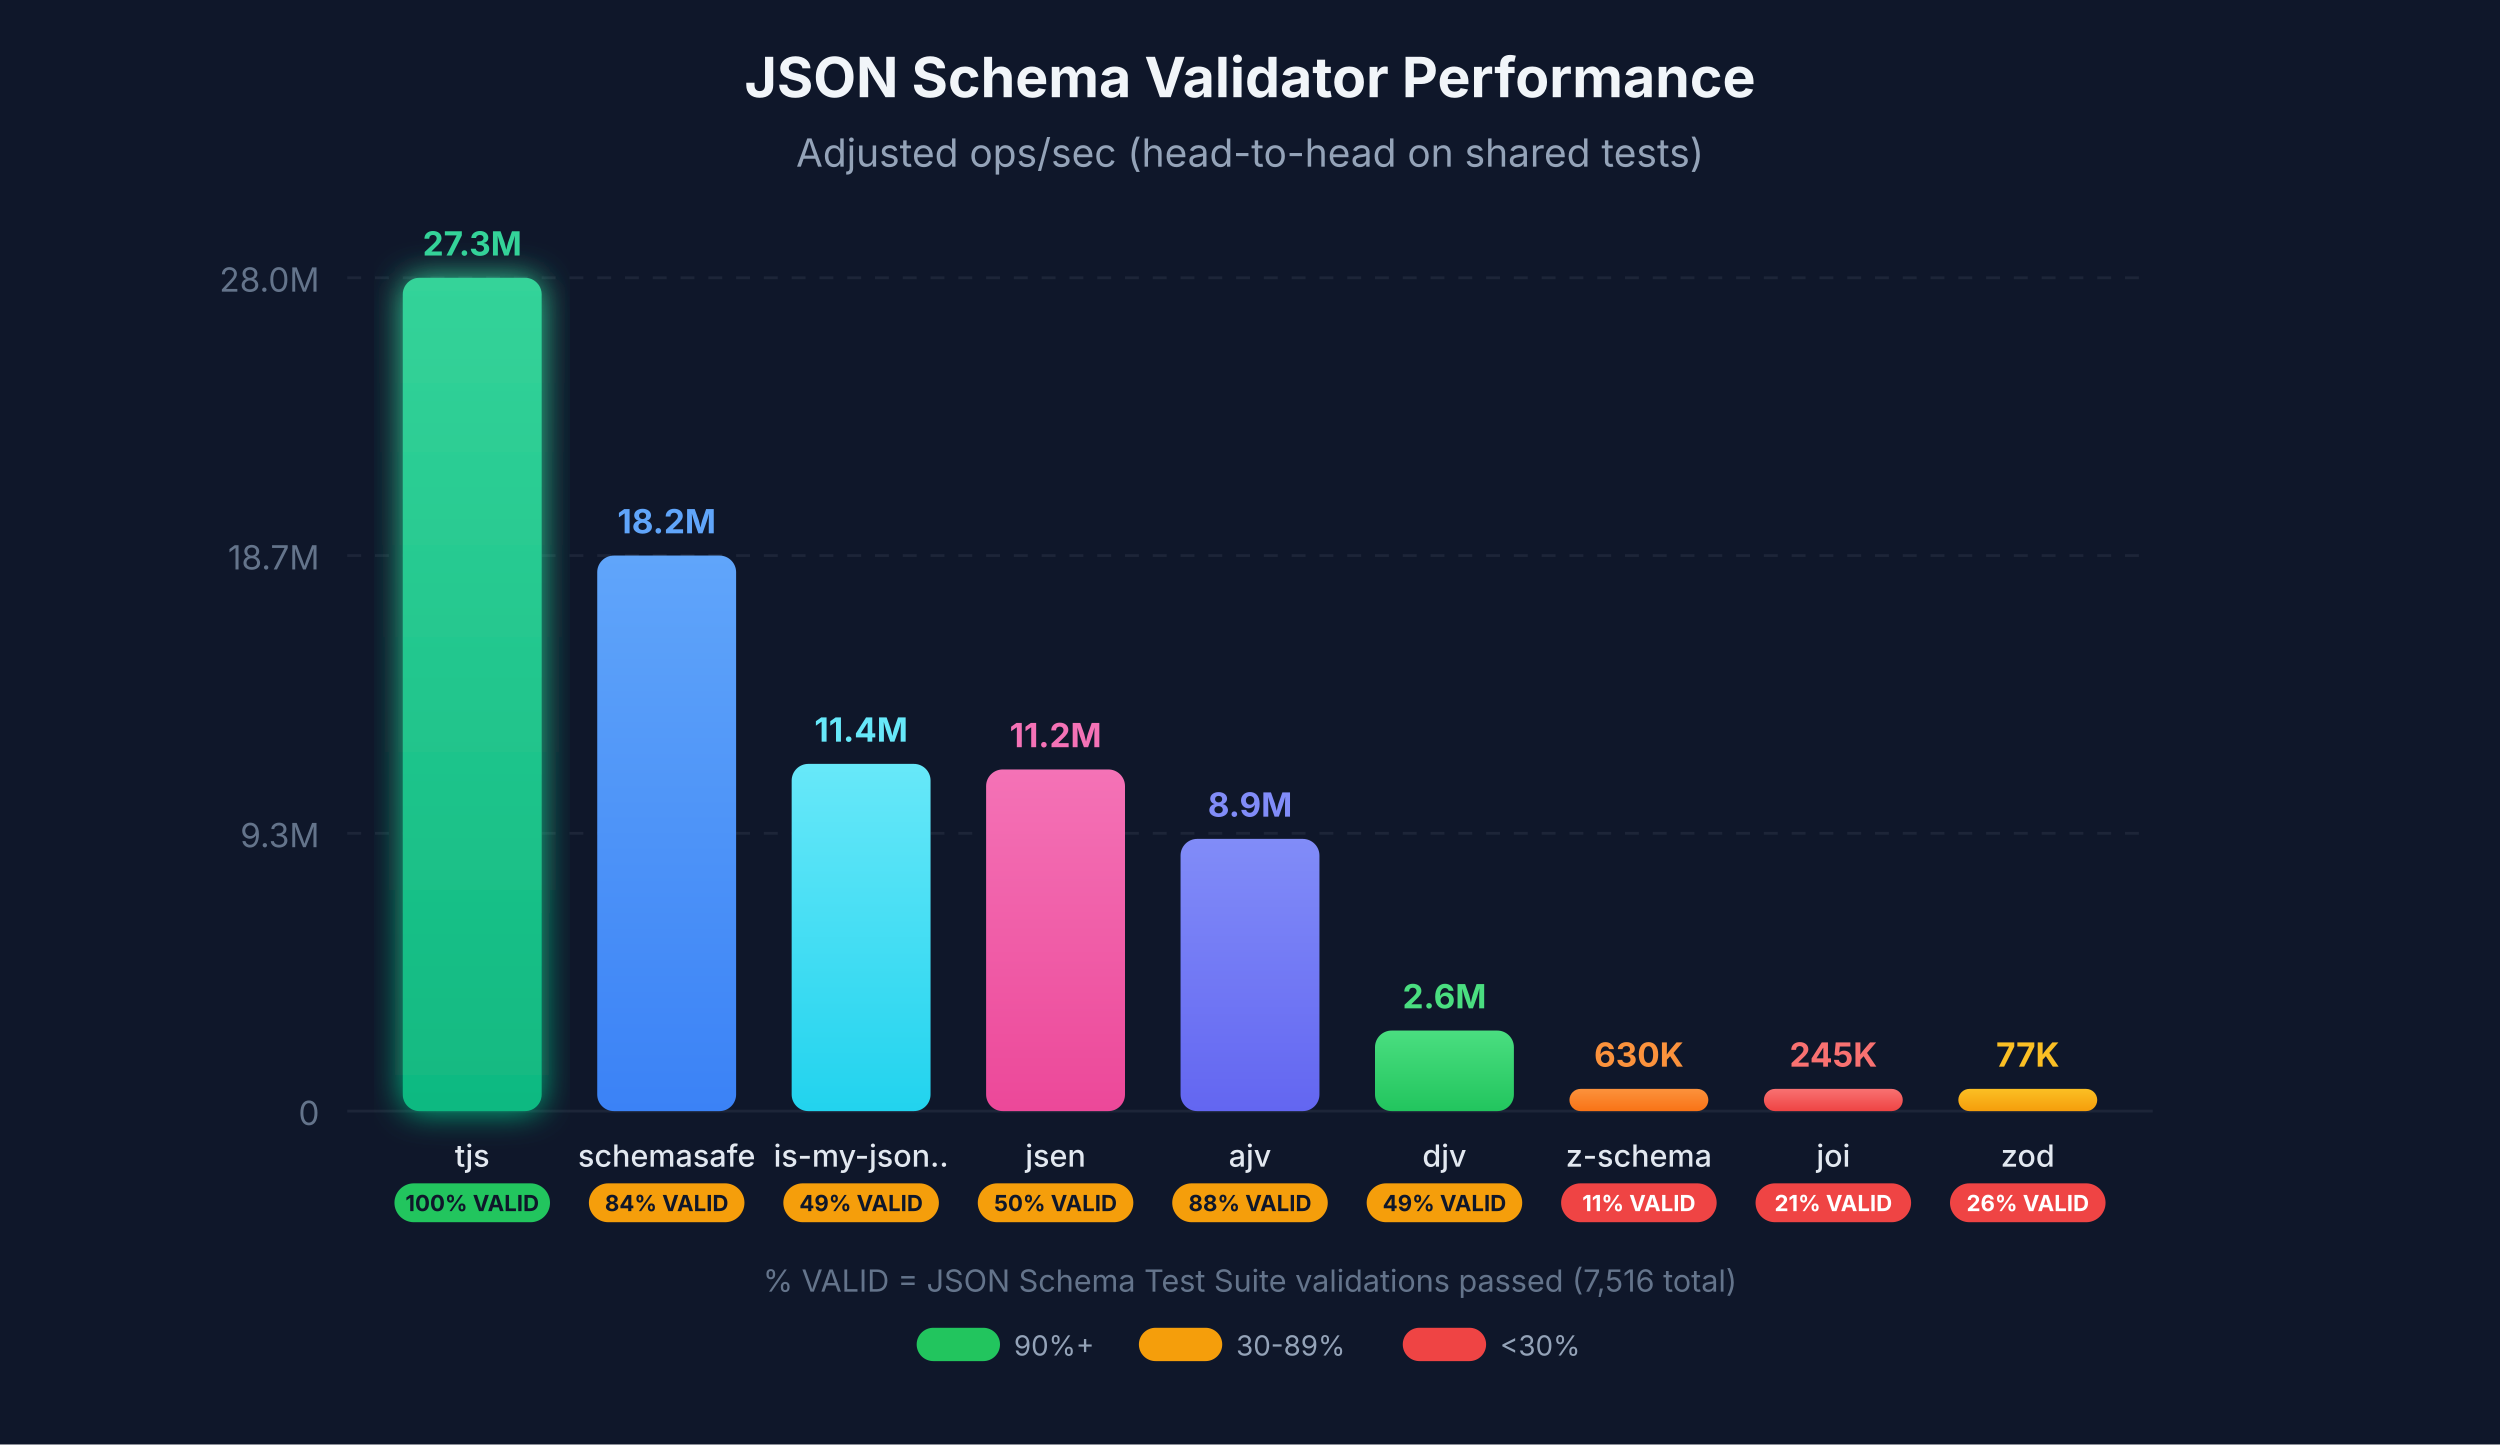
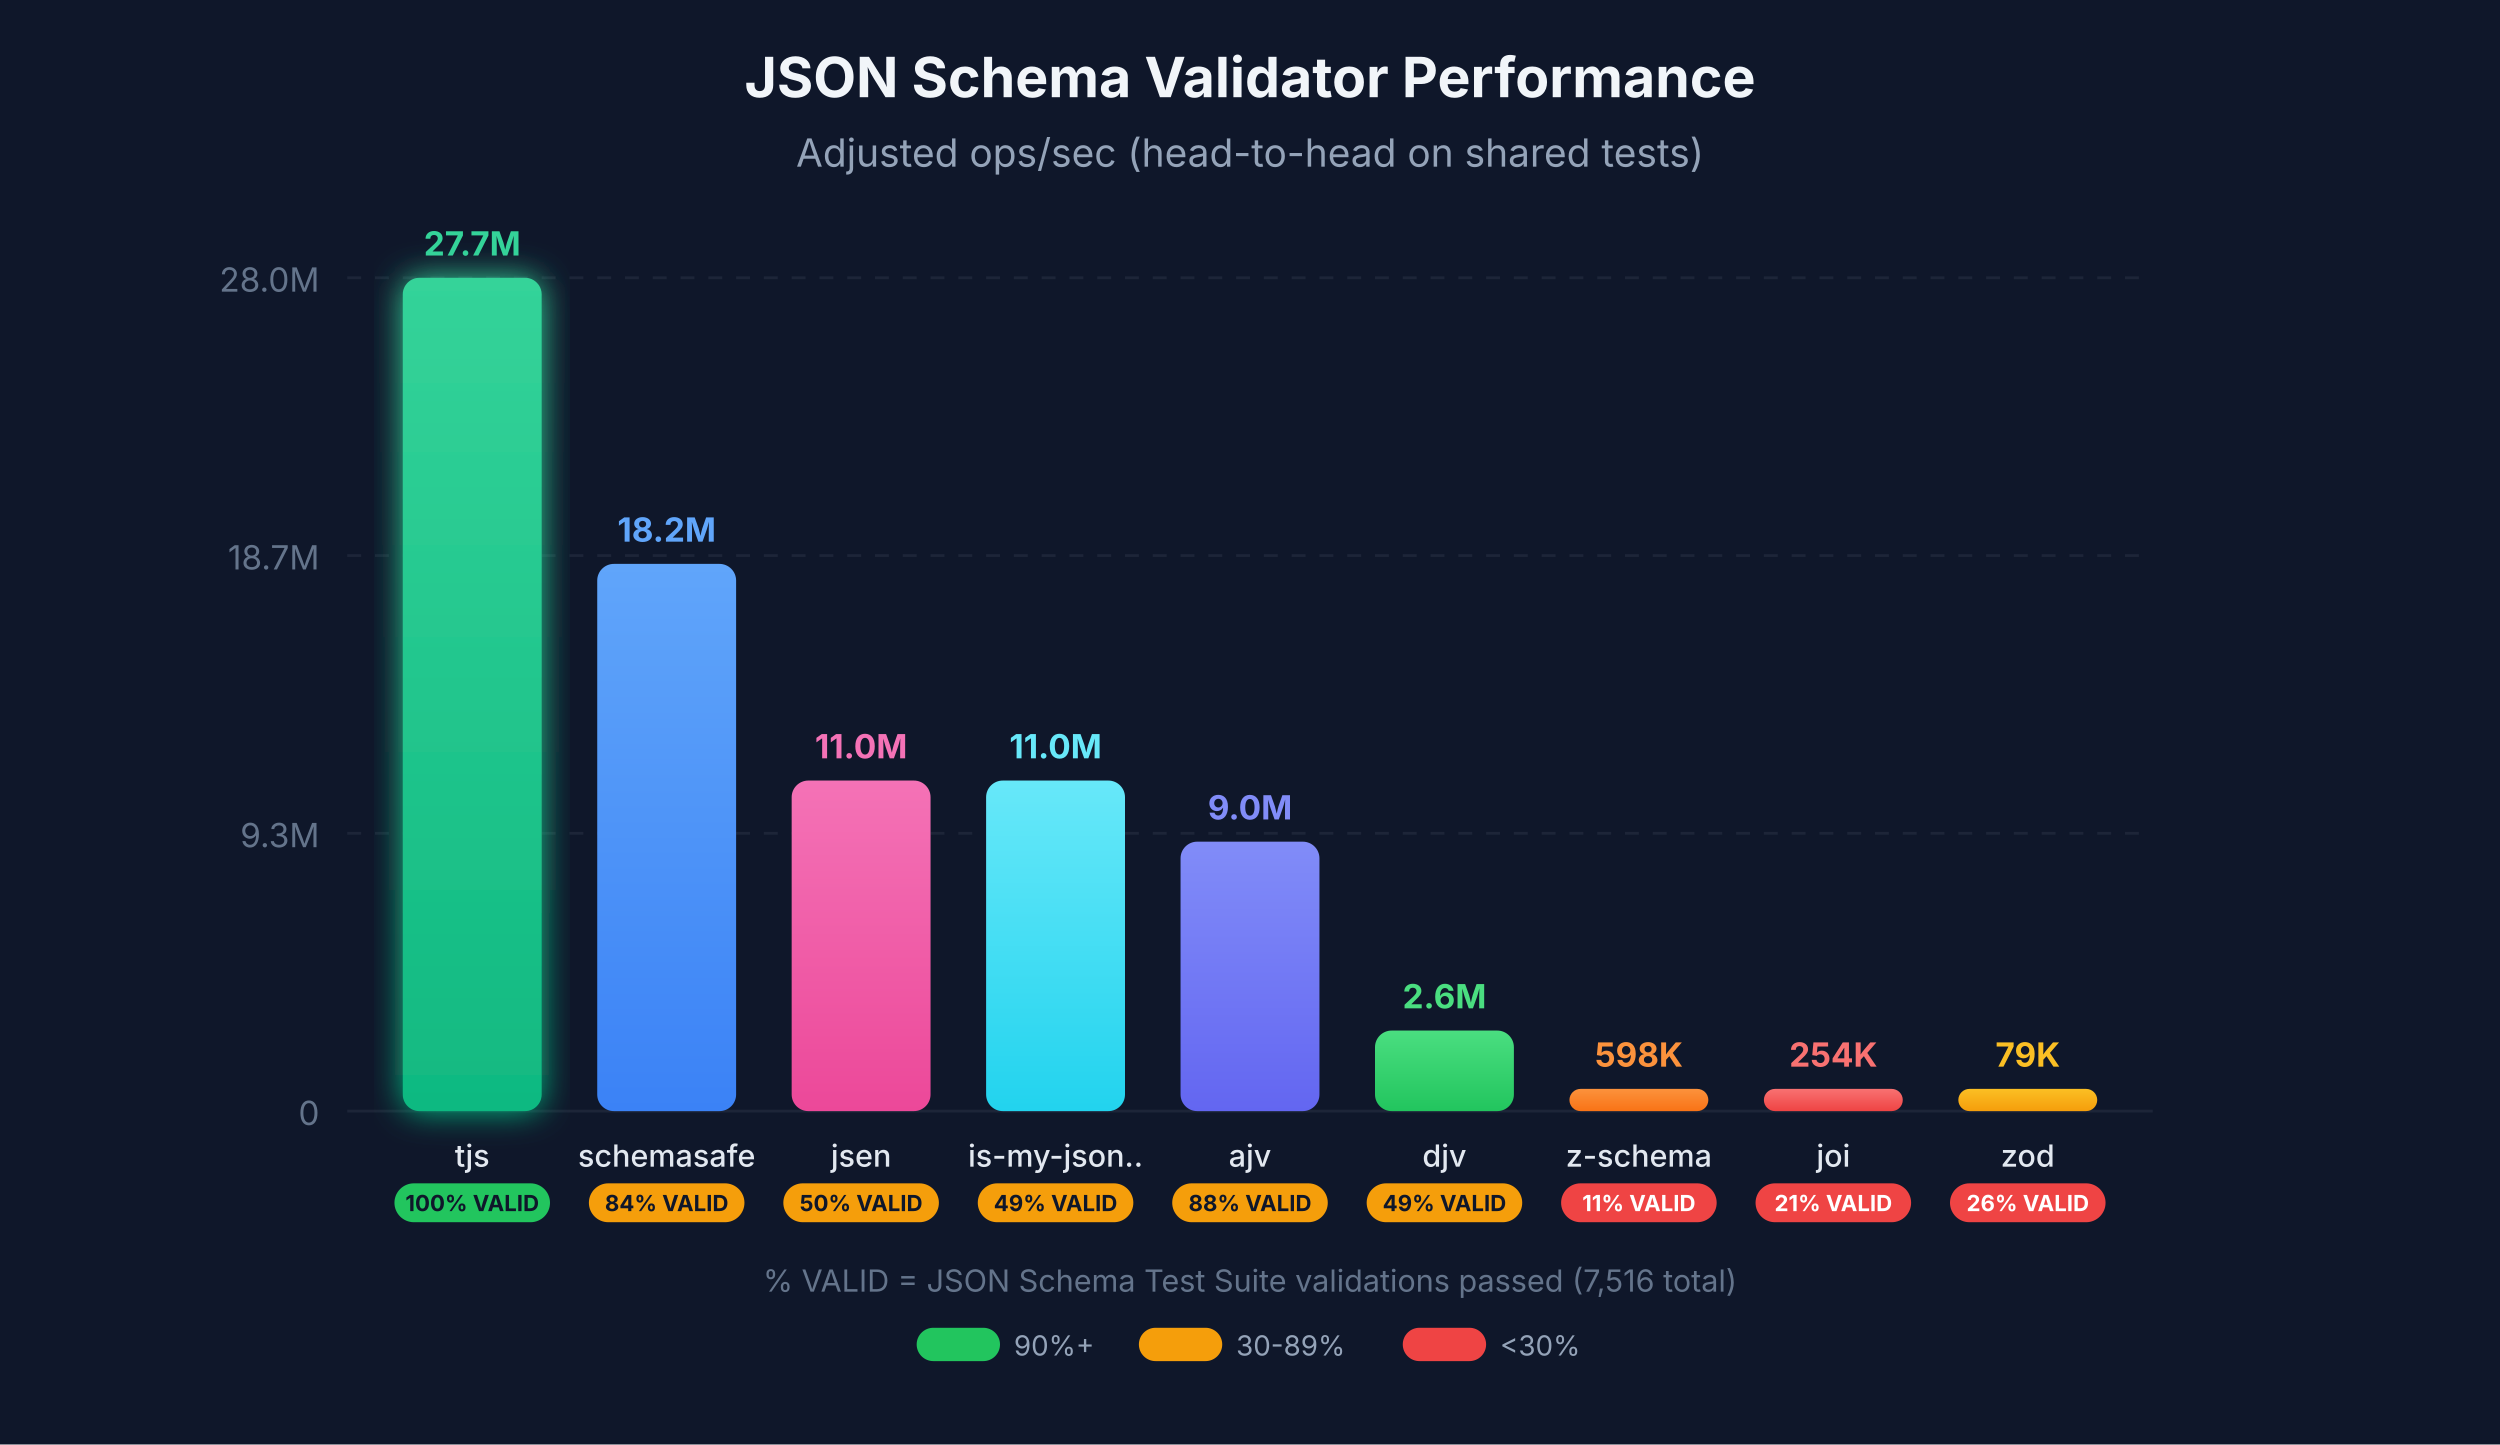
<svg xmlns="http://www.w3.org/2000/svg" viewBox="0 0 900 520">
  <defs>
    <linearGradient id="grad-tjs" x1="0%" y1="0%" x2="0%" y2="100%">
      <stop offset="0%" style="stop-color:#34d399;stop-opacity:1" />
      <stop offset="100%" style="stop-color:#10b981;stop-opacity:1" />
    </linearGradient>
    <linearGradient id="grad-schemasafe" x1="0%" y1="0%" x2="0%" y2="100%">
      <stop offset="0%" style="stop-color:#60a5fa;stop-opacity:1" />
      <stop offset="100%" style="stop-color:#3b82f6;stop-opacity:1" />
    </linearGradient>
+     <linearGradient id="grad-jsen" x1="0%" y1="0%" x2="0%" y2="100%">
+       <stop offset="0%" style="stop-color:#f472b6;stop-opacity:1" />
+       <stop offset="100%" style="stop-color:#ec4899;stop-opacity:1" />
+     </linearGradient>
    <linearGradient id="grad-is-my-json-valid" x1="0%" y1="0%" x2="0%" y2="100%">
      <stop offset="0%" style="stop-color:#67e8f9;stop-opacity:1" />
      <stop offset="100%" style="stop-color:#22d3ee;stop-opacity:1" />
-     </linearGradient>
-     <linearGradient id="grad-jsen" x1="0%" y1="0%" x2="0%" y2="100%">
-       <stop offset="0%" style="stop-color:#f472b6;stop-opacity:1" />
-       <stop offset="100%" style="stop-color:#ec4899;stop-opacity:1" />
    </linearGradient>
    <linearGradient id="grad-ajv" x1="0%" y1="0%" x2="0%" y2="100%">
      <stop offset="0%" style="stop-color:#818cf8;stop-opacity:1" />
      <stop offset="100%" style="stop-color:#6366f1;stop-opacity:1" />
    </linearGradient>
    <linearGradient id="grad-djv" x1="0%" y1="0%" x2="0%" y2="100%">
      <stop offset="0%" style="stop-color:#4ade80;stop-opacity:1" />
      <stop offset="100%" style="stop-color:#22c55e;stop-opacity:1" />
    </linearGradient>
    <linearGradient id="grad-z-schema" x1="0%" y1="0%" x2="0%" y2="100%">
      <stop offset="0%" style="stop-color:#fb923c;stop-opacity:1" />
      <stop offset="100%" style="stop-color:#f97316;stop-opacity:1" />
    </linearGradient>
    <linearGradient id="grad-joi" x1="0%" y1="0%" x2="0%" y2="100%">
      <stop offset="0%" style="stop-color:#f87171;stop-opacity:1" />
      <stop offset="100%" style="stop-color:#ef4444;stop-opacity:1" />
    </linearGradient>
    <linearGradient id="grad-zod" x1="0%" y1="0%" x2="0%" y2="100%">
      <stop offset="0%" style="stop-color:#fbbf24;stop-opacity:1" />
      <stop offset="100%" style="stop-color:#f59e0b;stop-opacity:1" />
    </linearGradient>
    <filter id="glow-tjs" x="-20%" y="-20%" width="140%" height="140%">
      <feGaussianBlur stdDeviation="6" result="coloredBlur" />
      <feMerge>
        <feMergeNode in="coloredBlur" />
        <feMergeNode in="SourceGraphic" />
      </feMerge>
    </filter>
  </defs>
  <rect width="900" height="520" fill="#0f172a" />
  <g opacity="0.1">
    <line x1="125" y1="400" x2="775" y2="400" stroke="#94a3b8" stroke-width="1" />
    <line x1="125" y1="300" x2="775" y2="300" stroke="#94a3b8" stroke-width="1" stroke-dasharray="5,5" />
    <line x1="125" y1="200" x2="775" y2="200" stroke="#94a3b8" stroke-width="1" stroke-dasharray="5,5" />
    <line x1="125" y1="100" x2="775" y2="100" stroke="#94a3b8" stroke-width="1" stroke-dasharray="5,5" />
  </g>
  <text x="115" y="405" text-anchor="end" fill="#64748b" font-family="system-ui, -apple-system, sans-serif" font-size="12">0</text>
  <text x="115" y="305" text-anchor="end" fill="#64748b" font-family="system-ui, -apple-system, sans-serif" font-size="12">9.3M</text>
  <text x="115" y="205" text-anchor="end" fill="#64748b" font-family="system-ui, -apple-system, sans-serif" font-size="12">18.7M</text>
  <text x="115" y="105" text-anchor="end" fill="#64748b" font-family="system-ui, -apple-system, sans-serif" font-size="12">28.0M</text>
  <text x="450" y="35" text-anchor="middle" fill="#f1f5f9" font-family="system-ui, -apple-system, sans-serif" font-size="20" font-weight="bold">JSON Schema Validator Performance</text>
  <text x="450" y="60" text-anchor="middle" fill="#94a3b8" font-family="system-ui, -apple-system, sans-serif" font-size="14">Adjusted ops/sec (head-to-head on shared tests)</text>
  <rect x="145" y="100" width="50" height="300" rx="6" fill="url(#grad-tjs)" filter="url(#glow-tjs)" />
-   <text x="170" y="92" text-anchor="middle" fill="#34d399" font-family="system-ui, -apple-system, sans-serif" font-size="12" font-weight="bold">27.3M</text>
+   <text x="170" y="92" text-anchor="middle" fill="#34d399" font-family="system-ui, -apple-system, sans-serif" font-size="12" font-weight="bold">27.7M</text>
  <text x="170" y="420" text-anchor="middle" fill="#e2e8f0" font-family="system-ui, -apple-system, sans-serif" font-size="11" font-weight="500">tjs</text>
  <rect x="142" y="426" width="56" height="14" rx="7" fill="#22c55e" />
  <text x="170" y="436" text-anchor="middle" fill="#0f172a" font-family="system-ui, -apple-system, sans-serif" font-size="8" font-weight="bold">100% VALID</text>
-   <rect x="215" y="200" width="50" height="200" rx="6" fill="url(#grad-schemasafe)" />
-   <text x="240" y="192" text-anchor="middle" fill="#60a5fa" font-family="system-ui, -apple-system, sans-serif" font-size="12" font-weight="bold">18.2M</text>
+   <rect x="215" y="203" width="50" height="197" rx="6" fill="url(#grad-schemasafe)" />
+   <text x="240" y="195" text-anchor="middle" fill="#60a5fa" font-family="system-ui, -apple-system, sans-serif" font-size="12" font-weight="bold">18.2M</text>
  <text x="240" y="420" text-anchor="middle" fill="#e2e8f0" font-family="system-ui, -apple-system, sans-serif" font-size="11" font-weight="500">schemasafe</text>
  <rect x="212" y="426" width="56" height="14" rx="7" fill="#f59e0b" />
  <text x="240" y="436" text-anchor="middle" fill="#0f172a" font-family="system-ui, -apple-system, sans-serif" font-size="8" font-weight="bold">84% VALID</text>
-   <rect x="285" y="275" width="50" height="125" rx="6" fill="url(#grad-is-my-json-valid)" />
-   <text x="310" y="267" text-anchor="middle" fill="#67e8f9" font-family="system-ui, -apple-system, sans-serif" font-size="12" font-weight="bold">11.4M</text>
-   <text x="310" y="420" text-anchor="middle" fill="#e2e8f0" font-family="system-ui, -apple-system, sans-serif" font-size="11" font-weight="500">is-my-json..</text>
+   <rect x="285" y="281" width="50" height="119" rx="6" fill="url(#grad-jsen)" />
+   <text x="310" y="273" text-anchor="middle" fill="#f472b6" font-family="system-ui, -apple-system, sans-serif" font-size="12" font-weight="bold">11.0M</text>
+   <text x="310" y="420" text-anchor="middle" fill="#e2e8f0" font-family="system-ui, -apple-system, sans-serif" font-size="11" font-weight="500">jsen</text>
  <rect x="282" y="426" width="56" height="14" rx="7" fill="#f59e0b" />
-   <text x="310" y="436" text-anchor="middle" fill="#0f172a" font-family="system-ui, -apple-system, sans-serif" font-size="8" font-weight="bold">49% VALID</text>
-   <rect x="355" y="277" width="50" height="123" rx="6" fill="url(#grad-jsen)" />
-   <text x="380" y="269" text-anchor="middle" fill="#f472b6" font-family="system-ui, -apple-system, sans-serif" font-size="12" font-weight="bold">11.2M</text>
-   <text x="380" y="420" text-anchor="middle" fill="#e2e8f0" font-family="system-ui, -apple-system, sans-serif" font-size="11" font-weight="500">jsen</text>
+   <text x="310" y="436" text-anchor="middle" fill="#0f172a" font-family="system-ui, -apple-system, sans-serif" font-size="8" font-weight="bold">50% VALID</text>
+   <rect x="355" y="281" width="50" height="119" rx="6" fill="url(#grad-is-my-json-valid)" />
+   <text x="380" y="273" text-anchor="middle" fill="#67e8f9" font-family="system-ui, -apple-system, sans-serif" font-size="12" font-weight="bold">11.0M</text>
+   <text x="380" y="420" text-anchor="middle" fill="#e2e8f0" font-family="system-ui, -apple-system, sans-serif" font-size="11" font-weight="500">is-my-json..</text>
  <rect x="352" y="426" width="56" height="14" rx="7" fill="#f59e0b" />
-   <text x="380" y="436" text-anchor="middle" fill="#0f172a" font-family="system-ui, -apple-system, sans-serif" font-size="8" font-weight="bold">50% VALID</text>
-   <rect x="425" y="302" width="50" height="98" rx="6" fill="url(#grad-ajv)" />
-   <text x="450" y="294" text-anchor="middle" fill="#818cf8" font-family="system-ui, -apple-system, sans-serif" font-size="12" font-weight="bold">8.9M</text>
+   <text x="380" y="436" text-anchor="middle" fill="#0f172a" font-family="system-ui, -apple-system, sans-serif" font-size="8" font-weight="bold">49% VALID</text>
+   <rect x="425" y="303" width="50" height="97" rx="6" fill="url(#grad-ajv)" />
+   <text x="450" y="295" text-anchor="middle" fill="#818cf8" font-family="system-ui, -apple-system, sans-serif" font-size="12" font-weight="bold">9.0M</text>
  <text x="450" y="420" text-anchor="middle" fill="#e2e8f0" font-family="system-ui, -apple-system, sans-serif" font-size="11" font-weight="500">ajv</text>
  <rect x="422" y="426" width="56" height="14" rx="7" fill="#f59e0b" />
  <text x="450" y="436" text-anchor="middle" fill="#0f172a" font-family="system-ui, -apple-system, sans-serif" font-size="8" font-weight="bold">88% VALID</text>
  <rect x="495" y="371" width="50" height="29" rx="6" fill="url(#grad-djv)" />
  <text x="520" y="363" text-anchor="middle" fill="#4ade80" font-family="system-ui, -apple-system, sans-serif" font-size="12" font-weight="bold">2.6M</text>
  <text x="520" y="420" text-anchor="middle" fill="#e2e8f0" font-family="system-ui, -apple-system, sans-serif" font-size="11" font-weight="500">djv</text>
  <rect x="492" y="426" width="56" height="14" rx="7" fill="#f59e0b" />
  <text x="520" y="436" text-anchor="middle" fill="#0f172a" font-family="system-ui, -apple-system, sans-serif" font-size="8" font-weight="bold">49% VALID</text>
  <rect x="565" y="392" width="50" height="8" rx="4" fill="url(#grad-z-schema)" />
-   <text x="590" y="384" text-anchor="middle" fill="#fb923c" font-family="system-ui, -apple-system, sans-serif" font-size="12" font-weight="bold">630K</text>
+   <text x="590" y="384" text-anchor="middle" fill="#fb923c" font-family="system-ui, -apple-system, sans-serif" font-size="12" font-weight="bold">598K</text>
  <text x="590" y="420" text-anchor="middle" fill="#e2e8f0" font-family="system-ui, -apple-system, sans-serif" font-size="11" font-weight="500">z-schema</text>
  <rect x="562" y="426" width="56" height="14" rx="7" fill="#ef4444" />
  <text x="590" y="436" text-anchor="middle" fill="#fff" font-family="system-ui, -apple-system, sans-serif" font-size="8" font-weight="bold">11% VALID</text>
  <rect x="635" y="392" width="50" height="8" rx="4" fill="url(#grad-joi)" />
-   <text x="660" y="384" text-anchor="middle" fill="#f87171" font-family="system-ui, -apple-system, sans-serif" font-size="12" font-weight="bold">245K</text>
+   <text x="660" y="384" text-anchor="middle" fill="#f87171" font-family="system-ui, -apple-system, sans-serif" font-size="12" font-weight="bold">254K</text>
  <text x="660" y="420" text-anchor="middle" fill="#e2e8f0" font-family="system-ui, -apple-system, sans-serif" font-size="11" font-weight="500">joi</text>
  <rect x="632" y="426" width="56" height="14" rx="7" fill="#ef4444" />
  <text x="660" y="436" text-anchor="middle" fill="#fff" font-family="system-ui, -apple-system, sans-serif" font-size="8" font-weight="bold">21% VALID</text>
  <rect x="705" y="392" width="50" height="8" rx="4" fill="url(#grad-zod)" />
-   <text x="730" y="384" text-anchor="middle" fill="#fbbf24" font-family="system-ui, -apple-system, sans-serif" font-size="12" font-weight="bold">77K</text>
+   <text x="730" y="384" text-anchor="middle" fill="#fbbf24" font-family="system-ui, -apple-system, sans-serif" font-size="12" font-weight="bold">79K</text>
  <text x="730" y="420" text-anchor="middle" fill="#e2e8f0" font-family="system-ui, -apple-system, sans-serif" font-size="11" font-weight="500">zod</text>
  <rect x="702" y="426" width="56" height="14" rx="7" fill="#ef4444" />
  <text x="730" y="436" text-anchor="middle" fill="#fff" font-family="system-ui, -apple-system, sans-serif" font-size="8" font-weight="bold">26% VALID</text>
  <text x="450" y="465" text-anchor="middle" fill="#64748b" font-family="system-ui, -apple-system, sans-serif" font-size="11">% VALID = JSON Schema Test Suite validations passed (7,516 total)</text>
  <g transform="translate(330, 478)">
    <rect x="0" y="0" width="30" height="12" rx="6" fill="#22c55e" />
    <text x="35" y="10" fill="#94a3b8" font-family="system-ui, -apple-system, sans-serif" font-size="10">90%+</text>
    <rect x="80" y="0" width="30" height="12" rx="6" fill="#f59e0b" />
    <text x="115" y="10" fill="#94a3b8" font-family="system-ui, -apple-system, sans-serif" font-size="10">30-89%</text>
    <rect x="175" y="0" width="30" height="12" rx="6" fill="#ef4444" />
    <text x="210" y="10" fill="#94a3b8" font-family="system-ui, -apple-system, sans-serif" font-size="10">&lt;30%</text>
  </g>
</svg>
